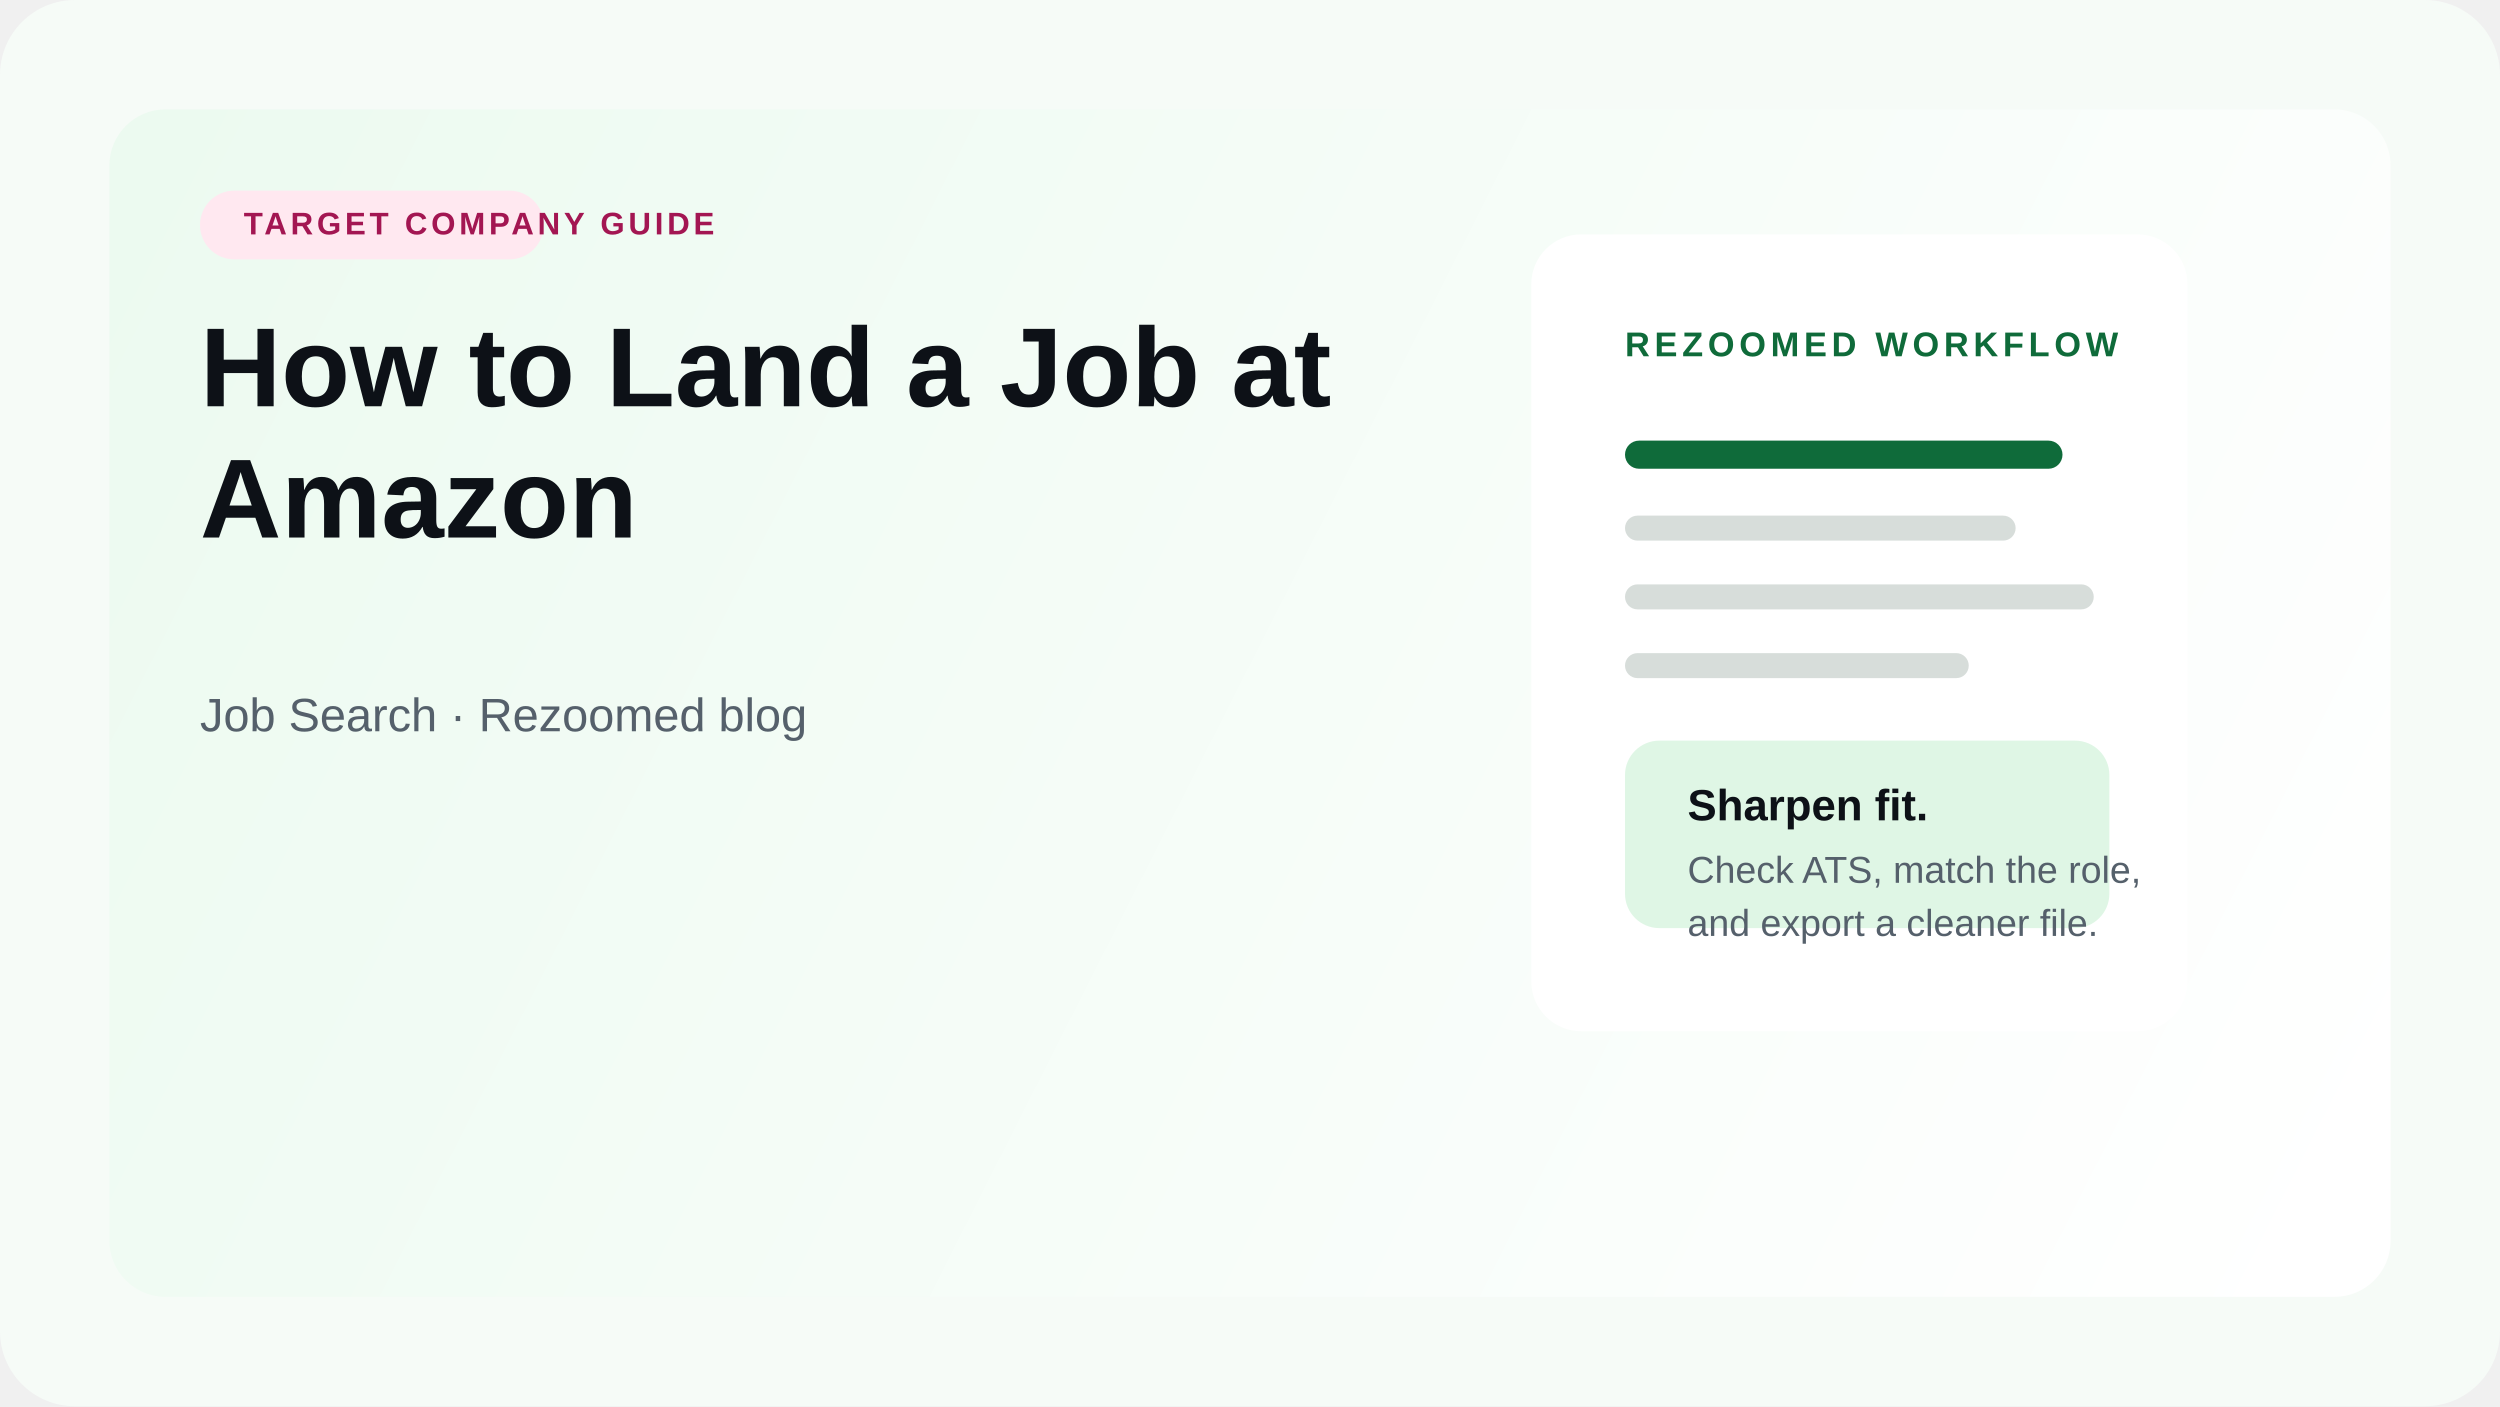
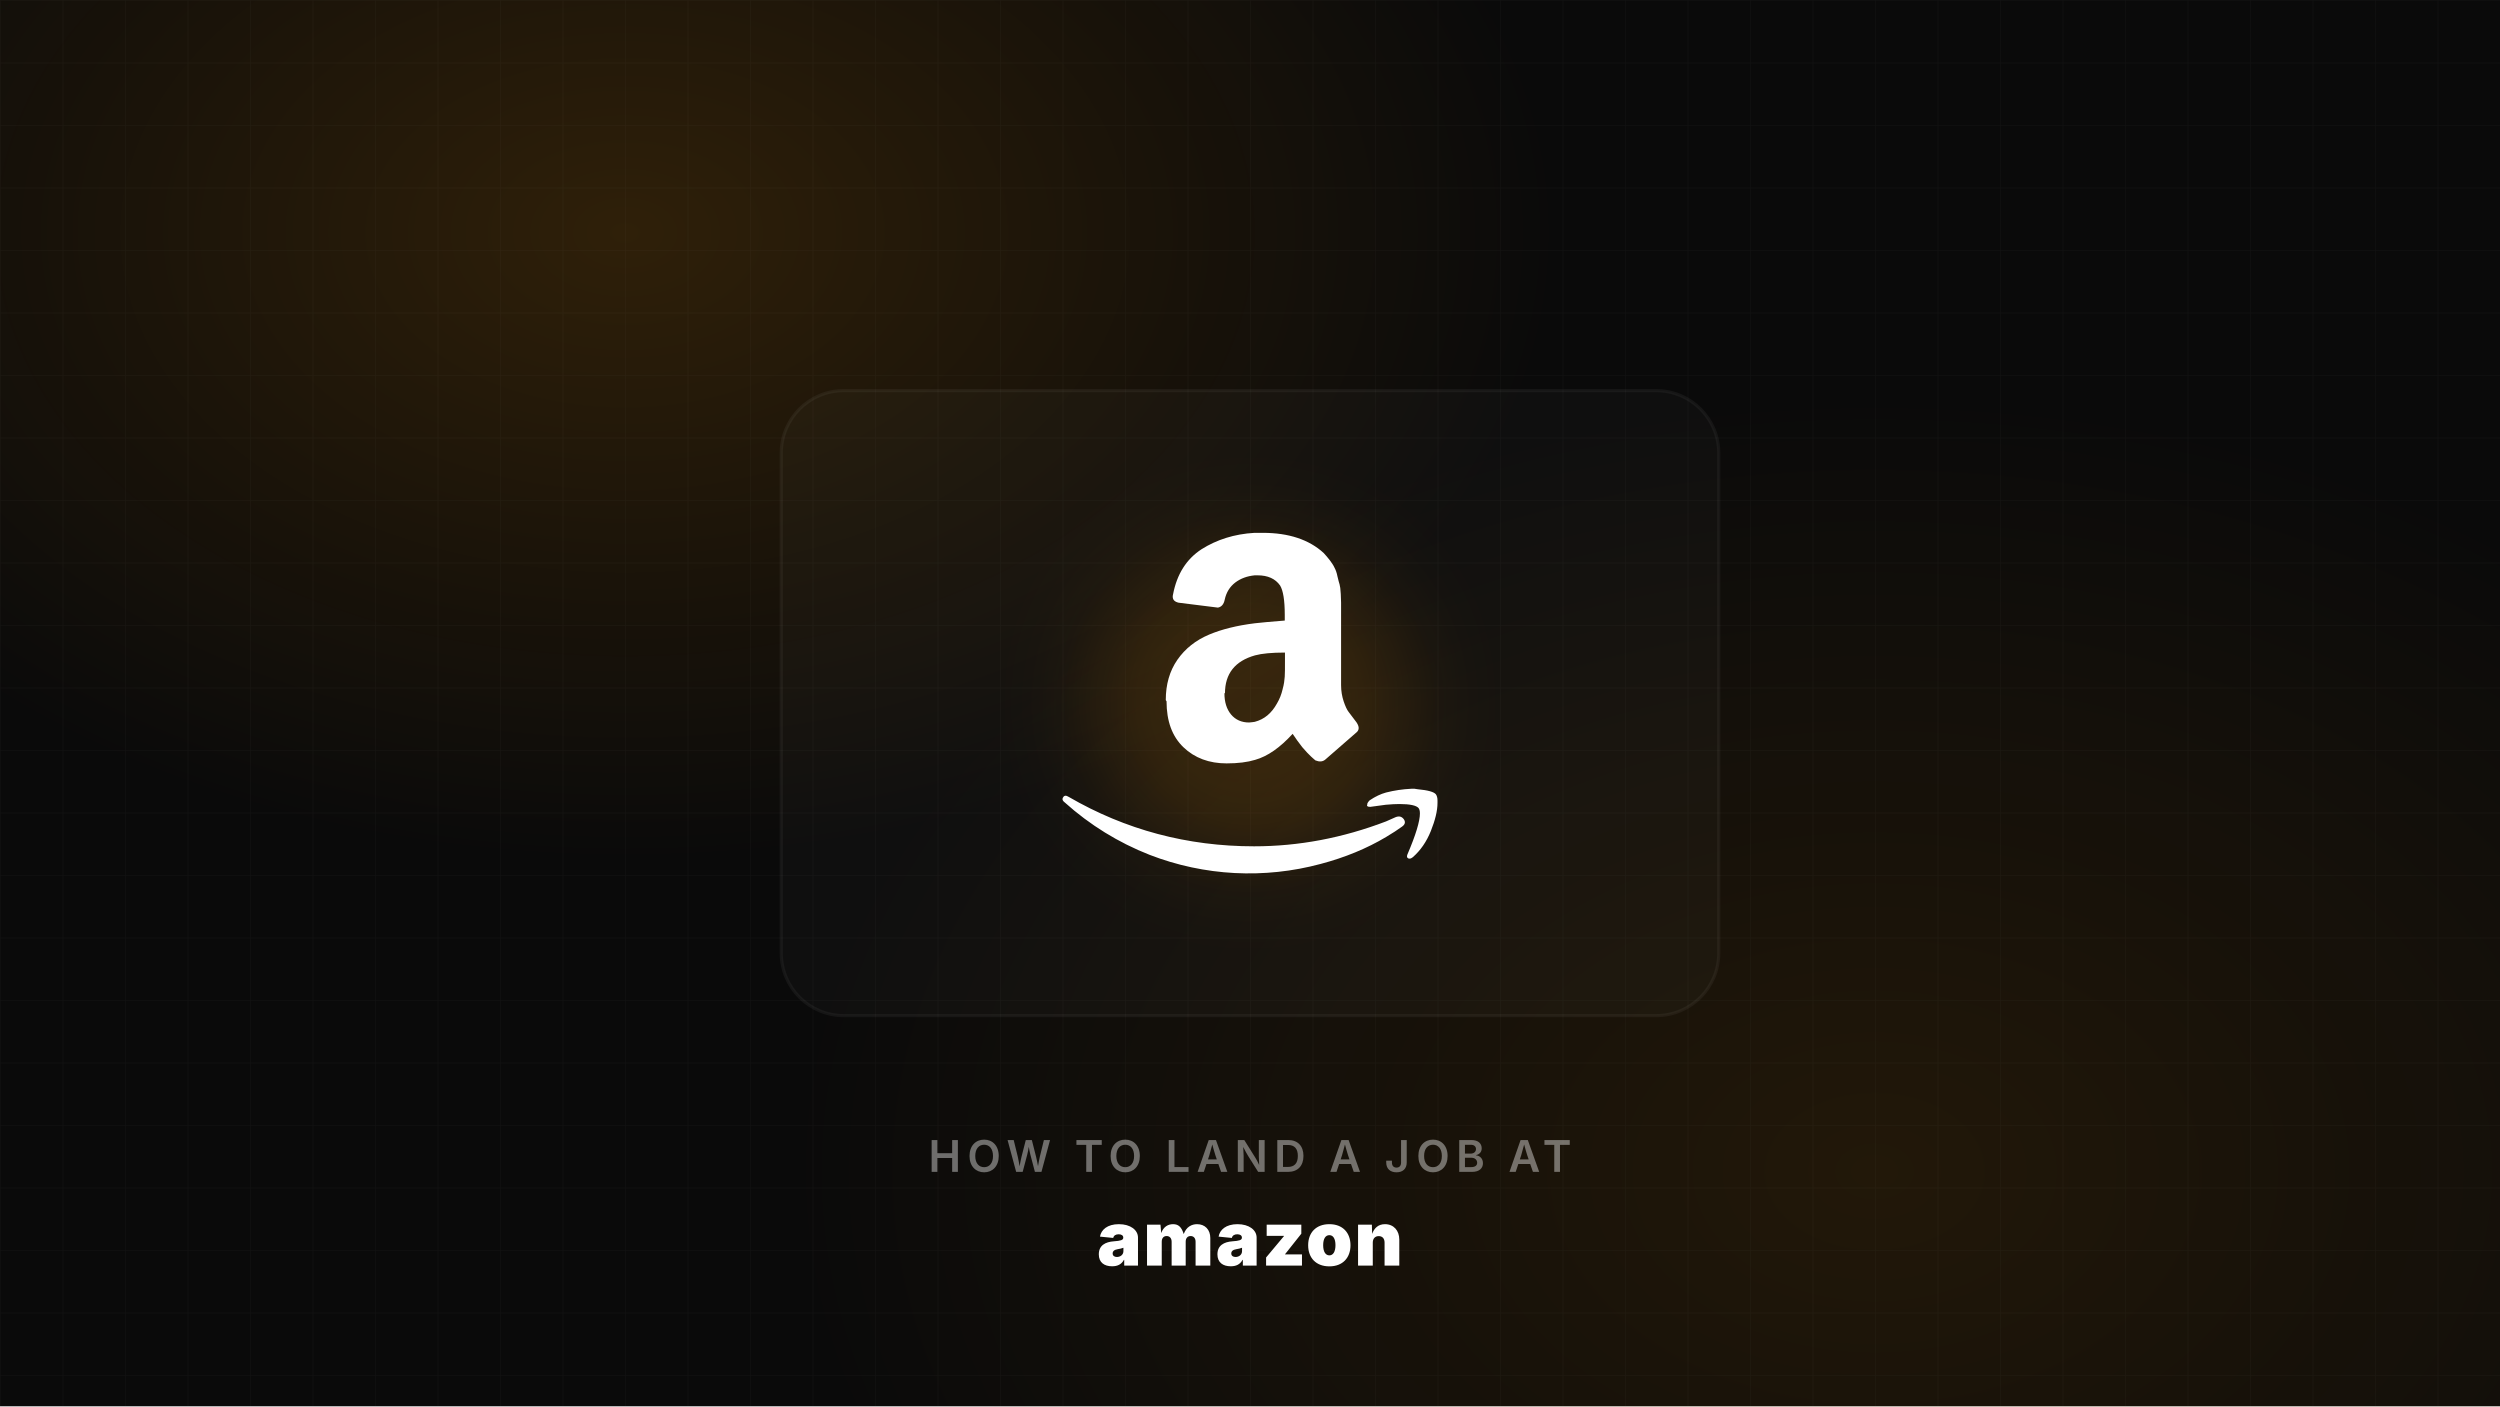
<svg xmlns="http://www.w3.org/2000/svg" width="1600" height="900" viewBox="0 0 1600 900" fill="none">
-   <rect width="1600" height="900" rx="48" fill="#F6FBF7" />
-   <rect x="70" y="70" width="1460" height="760" rx="36" fill="url(#bg)" />
-   <rect x="128" y="122" width="220" height="44" rx="22" fill="#ffe8f0" />
-   <text x="156" y="150" fill="#a31652" font-family="Arial, sans-serif" font-size="20" font-weight="800" letter-spacing="2.4">TARGET COMPANY GUIDE</text>
-   <text x="128" y="260" fill="#0D1117" font-family="Arial, sans-serif" font-size="72" font-weight="800">How to Land a Job at</text>
-   <text x="128" y="344" fill="#0D1117" font-family="Arial, sans-serif" font-size="72" font-weight="800">Amazon</text>
-   <text x="128" y="468" fill="#55606B" font-family="Arial, sans-serif" font-size="30">Job Search · Rezoomed blog</text>
-   <rect x="980" y="150" width="420" height="510" rx="32" fill="#FFFFFF" />
-   <text x="1040" y="228" fill="#0f6b3a" font-family="Arial, sans-serif" font-size="22" font-weight="800" letter-spacing="3">REZOOMED WORKFLOW</text>
-   <rect x="1040" y="282" width="280" height="18" rx="9" fill="#0f6b3a" />
-   <rect x="1040" y="330" width="250" height="16" rx="8" fill="#D7DDDA" />
-   <rect x="1040" y="374" width="300" height="16" rx="8" fill="#D7DDDA" />
-   <rect x="1040" y="418" width="220" height="16" rx="8" fill="#D7DDDA" />
-   <rect x="1040" y="474" width="310" height="120" rx="22" fill="#dff6e5" />
-   <text x="1080" y="525" fill="#0D1117" font-family="Arial, sans-serif" font-size="28" font-weight="800">Sharpen fit.</text>
-   <text x="1080" y="565" fill="#55606B" font-family="Arial, sans-serif" font-size="24">Check ATS, match the role,</text>
-   <text x="1080" y="599" fill="#55606B" font-family="Arial, sans-serif" font-size="24">and export a cleaner file.</text>
+   <rect width="1600" height="900" fill="#0A0A0A" />
+   <ellipse cx="400" cy="150" rx="600" ry="400" fill="url(#brandGlow1)" opacity="0.15" />
+   <ellipse cx="1200" cy="750" rx="700" ry="500" fill="url(#brandGlow2)" opacity="0.1" />
  <defs>
-     <linearGradient id="bg" x1="90" y1="90" x2="1490" y2="800" gradientUnits="userSpaceOnUse">
-       <stop stop-color="#ECFAF0" />
-       <stop offset="1" stop-color="#FFFFFF" />
-     </linearGradient>
+     <pattern id="grid" width="40" height="40" patternUnits="userSpaceOnUse">
+       <path d="M 40 0 L 0 0 0 40" fill="none" stroke="rgba(255,255,255,0.03)" stroke-width="1" />
+     </pattern>
+   </defs>
+   <rect width="1600" height="900" fill="url(#grid)" />
+   <rect x="500" y="250" width="600" height="400" rx="40" fill="rgba(255,255,255,0.02)" stroke="rgba(255,255,255,0.05)" stroke-width="2" />
+   <circle cx="800" cy="450" r="100" fill="#FF9900" opacity="0.15" filter="url(#glow)" />
+   <g transform="translate(680, 330) scale(10)">
+     <g fill="white">
+       <path d="M.045 18.02c.072-.116.187-.124.348-.022 3.636 2.11 7.594 3.166 11.87 3.166 2.852 0 5.668-.533 8.447-1.595l.315-.14c.138-.06.234-.1.293-.13.226-.088.39-.046.525.13.12.174.09.336-.12.48-.256.19-.6.41-1.006.654-1.244.743-2.64 1.316-4.185 1.726a17.617 17.617 0 01-10.951-.577 17.88 17.88 0 01-5.43-3.35c-.1-.074-.151-.15-.151-.22 0-.047.021-.09.051-.13zm6.565-6.218c0-1.005.247-1.863.743-2.577.495-.71 1.17-1.25 2.04-1.615.796-.335 1.756-.575 2.912-.72.39-.046 1.033-.103 1.92-.174v-.37c0-.93-.105-1.558-.3-1.875-.302-.43-.78-.65-1.44-.65h-.182c-.48.046-.896.196-1.246.46-.35.27-.575.63-.675 1.096-.06.3-.206.465-.435.51l-2.52-.315c-.248-.06-.372-.18-.372-.39 0-.046.007-.09.022-.15.247-1.29.855-2.25 1.82-2.88.976-.616 2.1-.975 3.39-1.05h.54c1.65 0 2.957.434 3.888 1.29.135.15.27.3.405.48.12.165.224.314.283.45.075.134.15.33.195.57.06.254.105.42.135.51.03.104.062.3.076.615.01.313.02.493.02.553v5.28c0 .376.06.72.165 1.036.105.313.21.54.315.674l.51.674c.09.136.136.256.136.36 0 .12-.06.226-.18.314-1.2 1.05-1.86 1.62-1.963 1.71-.165.135-.375.15-.63.045a6.062 6.062 0 01-.526-.496l-.31-.347a9.391 9.391 0 01-.317-.42l-.3-.435c-.81.886-1.603 1.44-2.4 1.665-.494.15-1.093.227-1.83.227-1.11 0-2.04-.343-2.76-1.034-.72-.69-1.08-1.665-1.08-2.94l-.05-.076zm3.753-.438c0 .566.14 1.02.425 1.364.285.34.675.512 1.155.512.045 0 .106-.007.195-.02.09-.016.134-.023.166-.023.614-.16 1.08-.553 1.424-1.178.165-.28.285-.58.36-.91.09-.32.12-.59.135-.8.015-.195.015-.54.015-1.005v-.54c-.84 0-1.484.06-1.92.18-1.275.36-1.92 1.17-1.92 2.43l-.035-.02zm9.162 7.027c.03-.06.075-.11.132-.17.362-.243.714-.41 1.05-.5a8.094 8.094 0 011.612-.24c.14-.012.28 0 .41.03.65.06 1.05.168 1.172.33.063.09.099.228.099.39v.15c0 .51-.149 1.11-.424 1.8-.278.69-.664 1.248-1.156 1.68-.073.06-.14.09-.197.09-.03 0-.06 0-.09-.012-.09-.044-.107-.12-.064-.24.54-1.26.806-2.143.806-2.64 0-.15-.03-.27-.087-.344-.145-.166-.55-.257-1.224-.257-.243 0-.533.016-.87.046-.363.045-.7.09-1 .135-.09 0-.148-.014-.18-.044-.03-.03-.036-.047-.02-.077 0-.017.006-.03.02-.063v-.06z" />
+     </g>
+   </g>
+   <text x="800" y="750" font-family="'Inter', -apple-system, sans-serif" font-size="28" font-weight="600" fill="rgba(255,255,255,0.4)" text-anchor="middle" letter-spacing="4">HOW TO LAND A JOB AT</text>
+   <text x="800" y="810" font-family="'Inter', -apple-system, sans-serif" font-size="48" font-weight="900" fill="white" text-anchor="middle" letter-spacing="1" text-transform="uppercase">amazon</text>
+   <defs>
+     <radialGradient id="brandGlow1" cx="0.5" cy="0.5" r="0.5">
+       <stop offset="0%" stop-color="#FF9900" />
+       <stop offset="100%" stop-color="#FF9900" stop-opacity="0" />
+     </radialGradient>
+     <radialGradient id="brandGlow2" cx="0.5" cy="0.5" r="0.5">
+       <stop offset="0%" stop-color="#FF9900" />
+       <stop offset="100%" stop-color="#FF9900" stop-opacity="0" />
+     </radialGradient>
+     <filter id="glow" x="-50%" y="-50%" width="200%" height="200%">
+       <feGaussianBlur stdDeviation="30" result="blur" />
+     </filter>
  </defs>
</svg>
